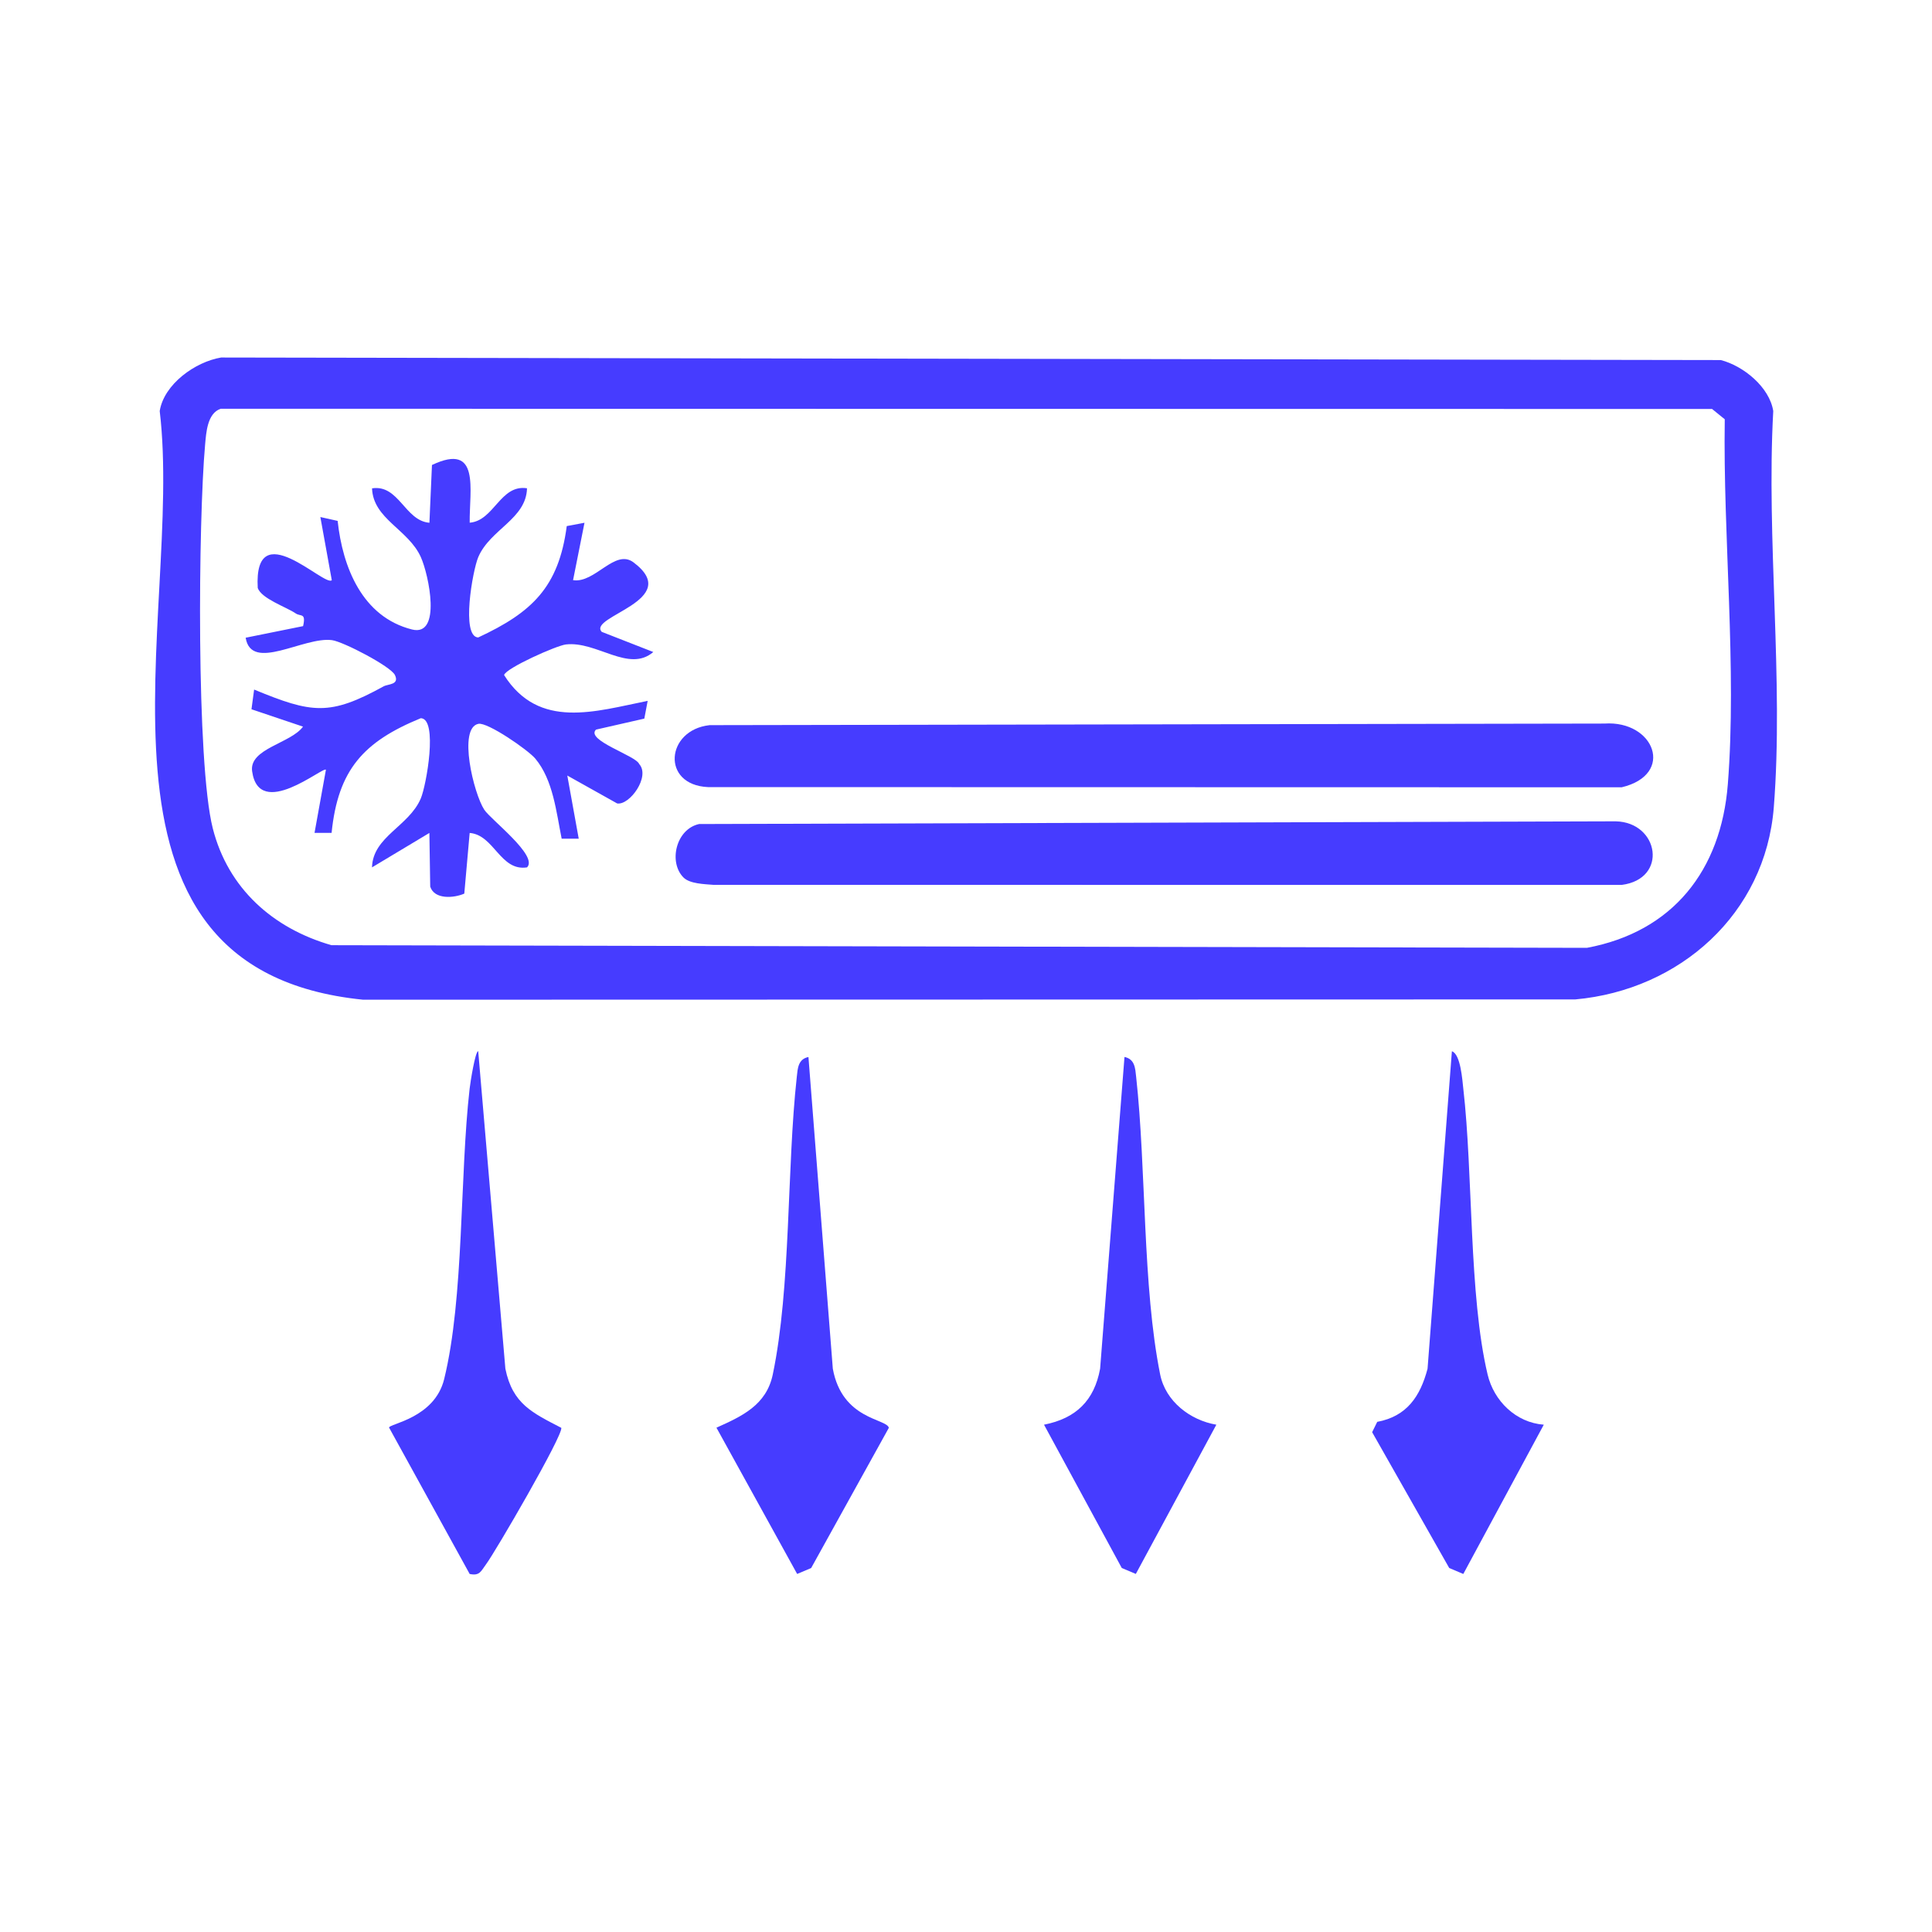
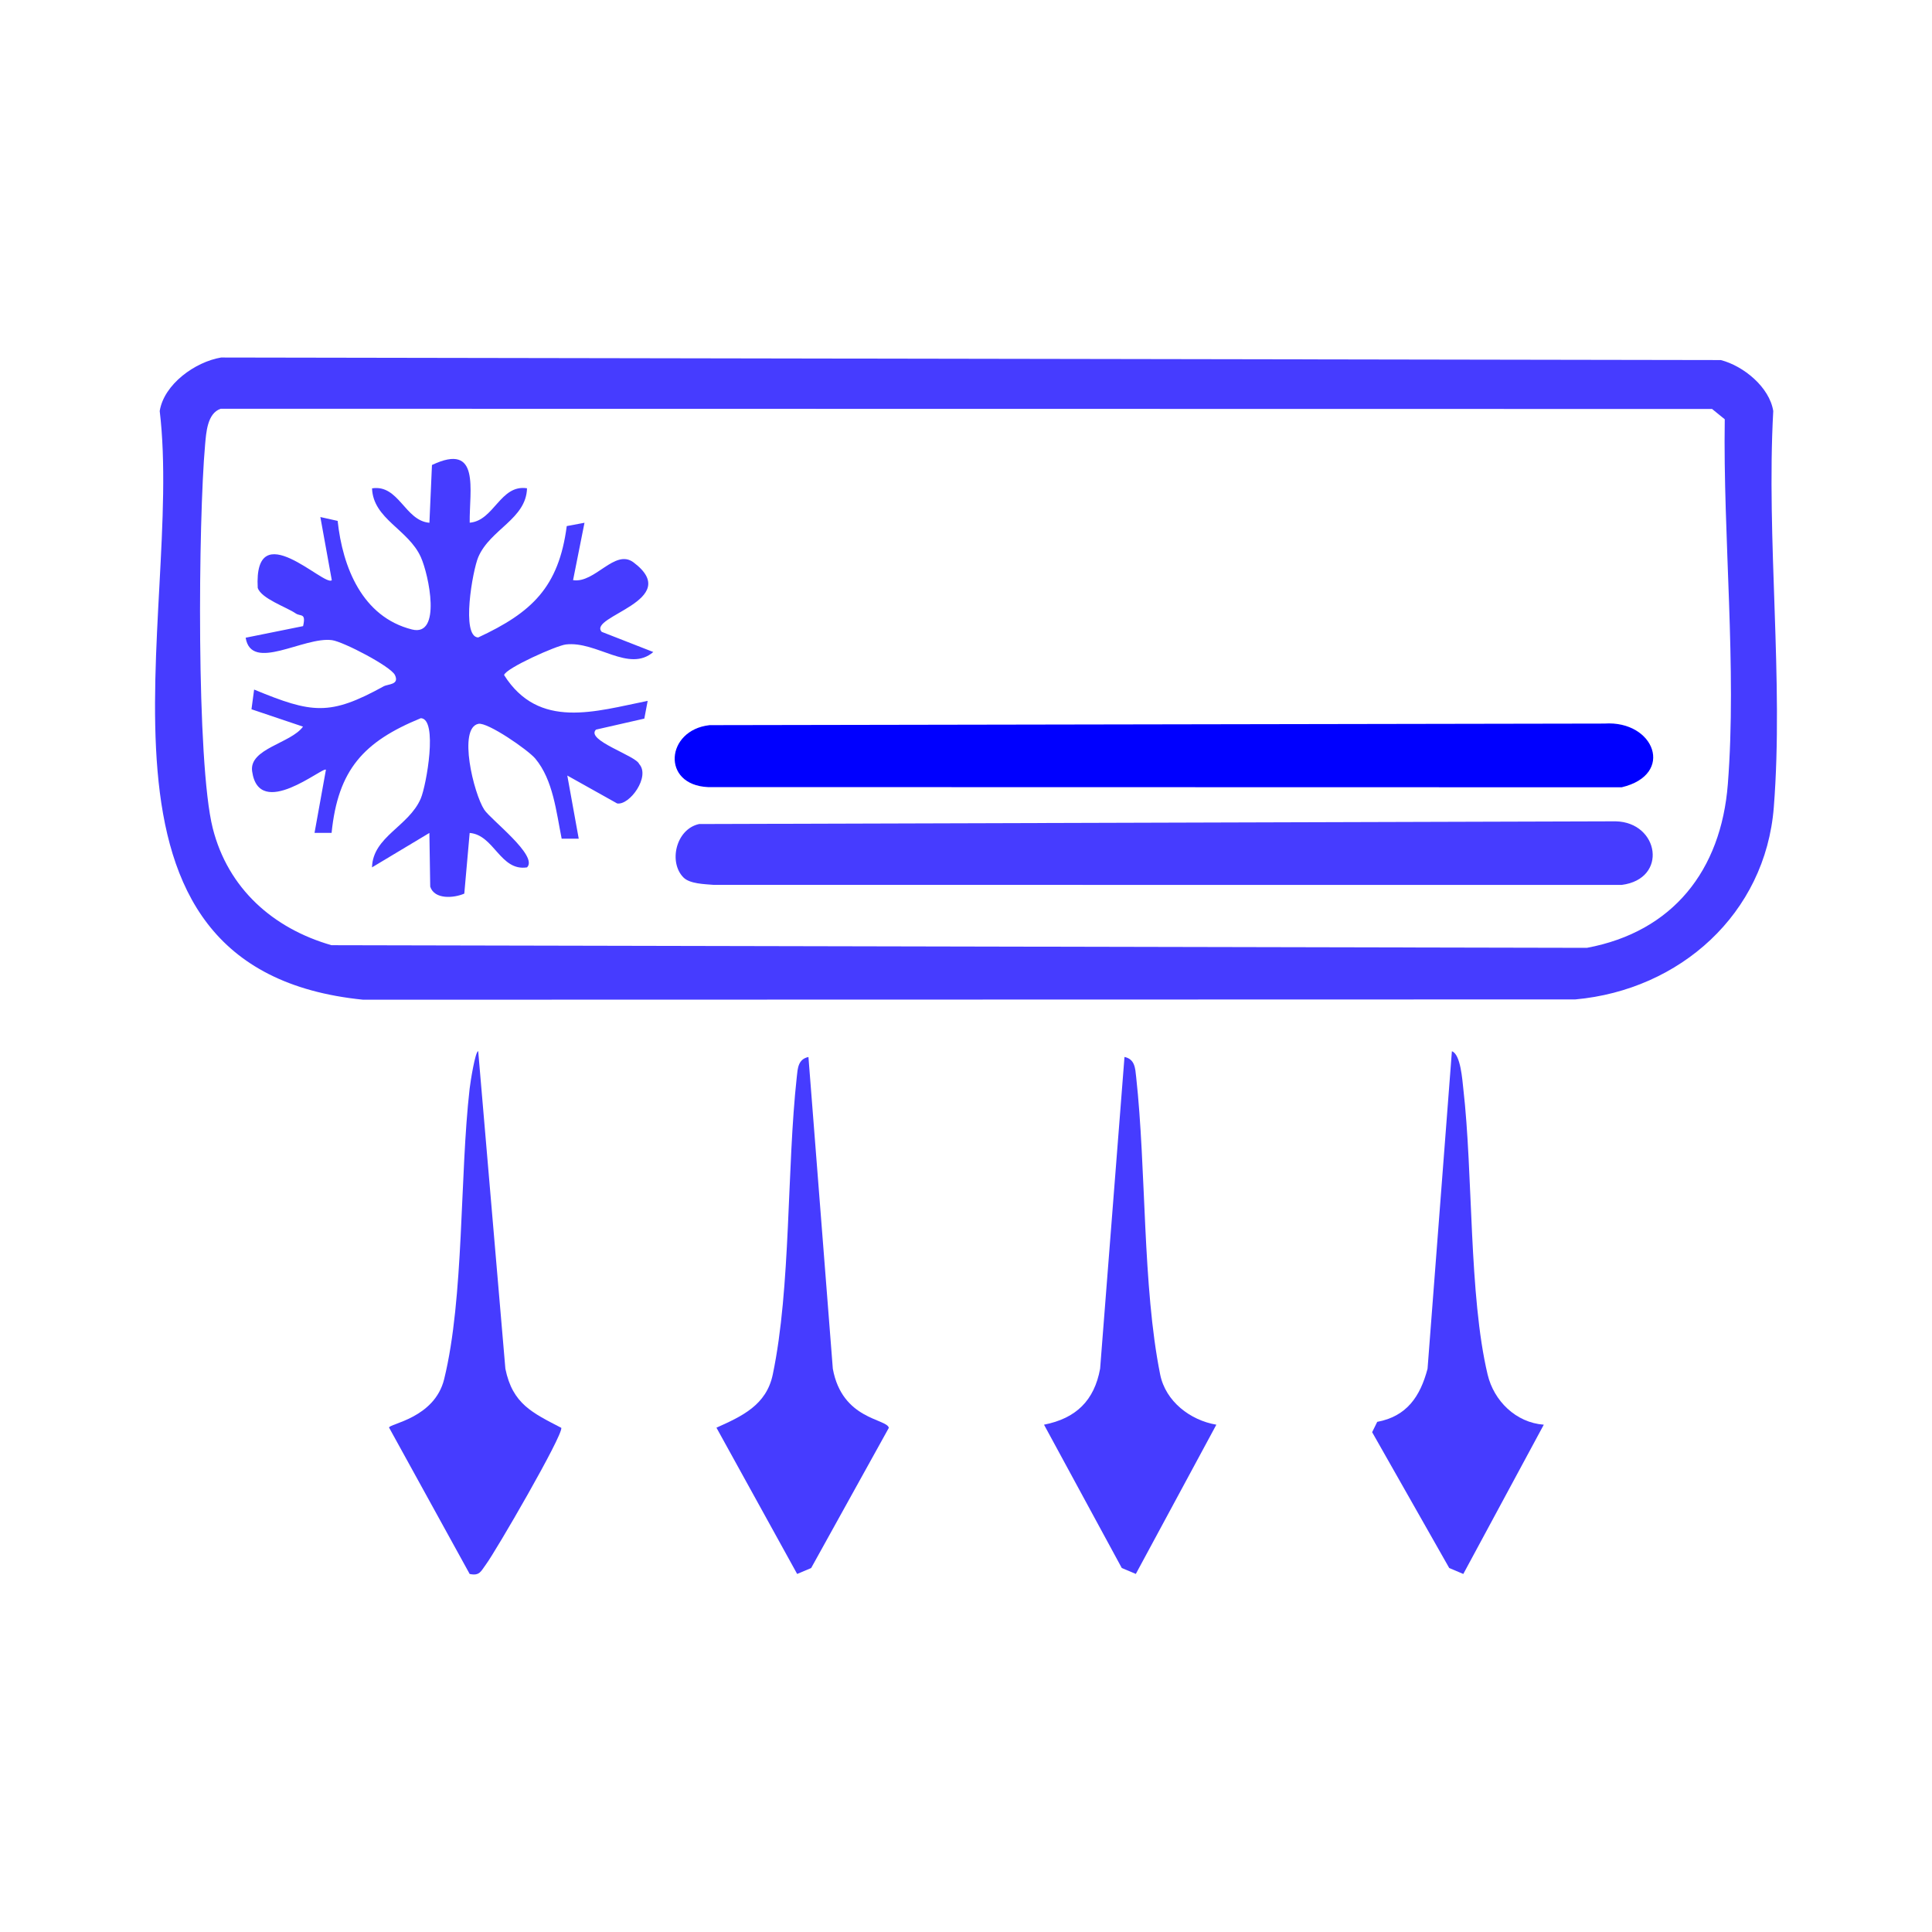
<svg xmlns="http://www.w3.org/2000/svg" id="Layer_1" viewBox="0 0 60 60">
  <path d="M6.866,11.103l46.576.079c.709.184,1.511.843,1.628,1.583-.22,3.995.328,8.356.017,12.306-.261,3.31-2.918,5.673-6.164,5.967l-37.646.009c-9.365-.941-5.555-11.926-6.317-18.282.133-.834,1.101-1.527,1.906-1.662ZM6.853,12.695c-.419.14-.45.748-.484,1.122-.209,2.322-.278,9.871.239,11.908.475,1.869,1.87,3.107,3.686,3.629l38.989.082c2.671-.498,4.166-2.408,4.376-5.079.284-3.611-.152-7.7-.095-11.336l-.394-.32-46.318-.007Z" style="fill:#463cff;" />
  <path d="M24.756,48.88l-2.506-4.542c.793-.356,1.55-.7,1.749-1.651.568-2.712.432-6.391.746-9.244.029-.267.04-.55.362-.617l.757,9.681c.289,1.589,1.673,1.546,1.74,1.835l-2.413,4.355-.436.184Z" style="fill:#463cff;" />
  <path d="M37.775,44.245l-2.501,4.635-.436-.184-2.415-4.451c.989-.194,1.561-.746,1.742-1.739l.757-9.681c.323.067.333.35.362.617.316,2.872.194,6.498.746,9.244.168.836.932,1.421,1.744,1.559Z" style="fill:#463cff;" />
  <path d="M47.944,44.245l-2.5,4.636-.437-.185-2.394-4.218.158-.321c.916-.17,1.336-.788,1.563-1.65l.756-9.859c.273.092.324.899.354,1.16.306,2.657.17,6.416.755,8.878.196.825.88,1.494,1.743,1.559Z" style="fill:#463cff;" />
  <path d="M14.586,48.881l-2.503-4.546c-.006-.118,1.413-.288,1.711-1.506.623-2.539.479-6.299.791-9.021.022-.195.174-1.162.266-1.163l.844,9.862c.223,1.1.847,1.372,1.737,1.836.053.236-2.051,3.858-2.341,4.243-.153.203-.189.363-.505.295Z" style="fill:#463cff;" />
  <path d="M14.585,16.233c.762-.06.95-1.197,1.782-1.069-.026.957-1.145,1.271-1.515,2.14-.174.41-.54,2.472-.001,2.493,1.666-.776,2.5-1.557,2.75-3.459l.551-.103-.355,1.782c.682.107,1.298-.989,1.879-.551,1.567,1.179-1.437,1.674-.988,2.157l1.601.626c-.761.652-1.752-.345-2.714-.235-.296.034-1.871.739-1.92.951,1.081,1.707,2.834,1.126,4.459.801l-.104.551-1.501.342c-.335.33,1.243.808,1.341,1.068.353.387-.293,1.287-.683,1.225l-1.549-.867.355,1.961h-.53c-.168-.83-.264-1.822-.818-2.486-.227-.272-1.484-1.138-1.767-1.081-.643.13-.147,2.165.181,2.667.204.312,1.687,1.433,1.329,1.791-.832.129-1.02-1.008-1.782-1.069l-.167,1.884c-.324.141-.925.19-1.058-.216l-.026-1.668-1.782,1.069c.026-.957,1.145-1.271,1.515-2.14.174-.41.54-2.473.001-2.493-1.775.728-2.572,1.596-2.771,3.562h-.53s.354-1.961.354-1.961c-.084-.111-2.077,1.583-2.292.047-.099-.707,1.206-.866,1.58-1.386l-1.6-.539.082-.612c1.8.743,2.346.823,4.022-.1.138-.076.498-.044.351-.351-.13-.27-1.602-1.035-1.951-1.083-.876-.122-2.508,1.006-2.685-.076l1.784-.36c.096-.427-.076-.288-.233-.397-.278-.192-1.07-.458-1.176-.792-.127-2.321,2.082-.014,2.3-.238l-.355-1.961.537.12c.153,1.433.761,2.982,2.309,3.372.928.233.522-1.695.276-2.244-.388-.867-1.482-1.184-1.517-2.139.832-.129,1.02,1.008,1.782,1.069l.079-1.794c1.517-.72,1.157.785,1.172,1.794Z" style="fill:#463cff;" />
  <path d="M21.227,27.252c-.472-.473-.236-1.504.484-1.661l28.467-.084c1.348.03,1.634,1.789.184,1.975l-28.204-.002c-.277-.023-.734-.031-.931-.228Z" style="fill:#463cff;" />
-   <path d="M22.03,22.52l27.795-.049c1.56-.106,2.201,1.585.538,1.979l-28.378-.006c-1.457-.068-1.307-1.77.046-1.923Z" style="fill:#463cff;" />
+   <path d="M22.03,22.52l27.795-.049c1.56-.106,2.201,1.585.538,1.979l-28.378-.006c-1.457-.068-1.307-1.77.046-1.923Z" style="fill:#0000FF;" />
</svg>
